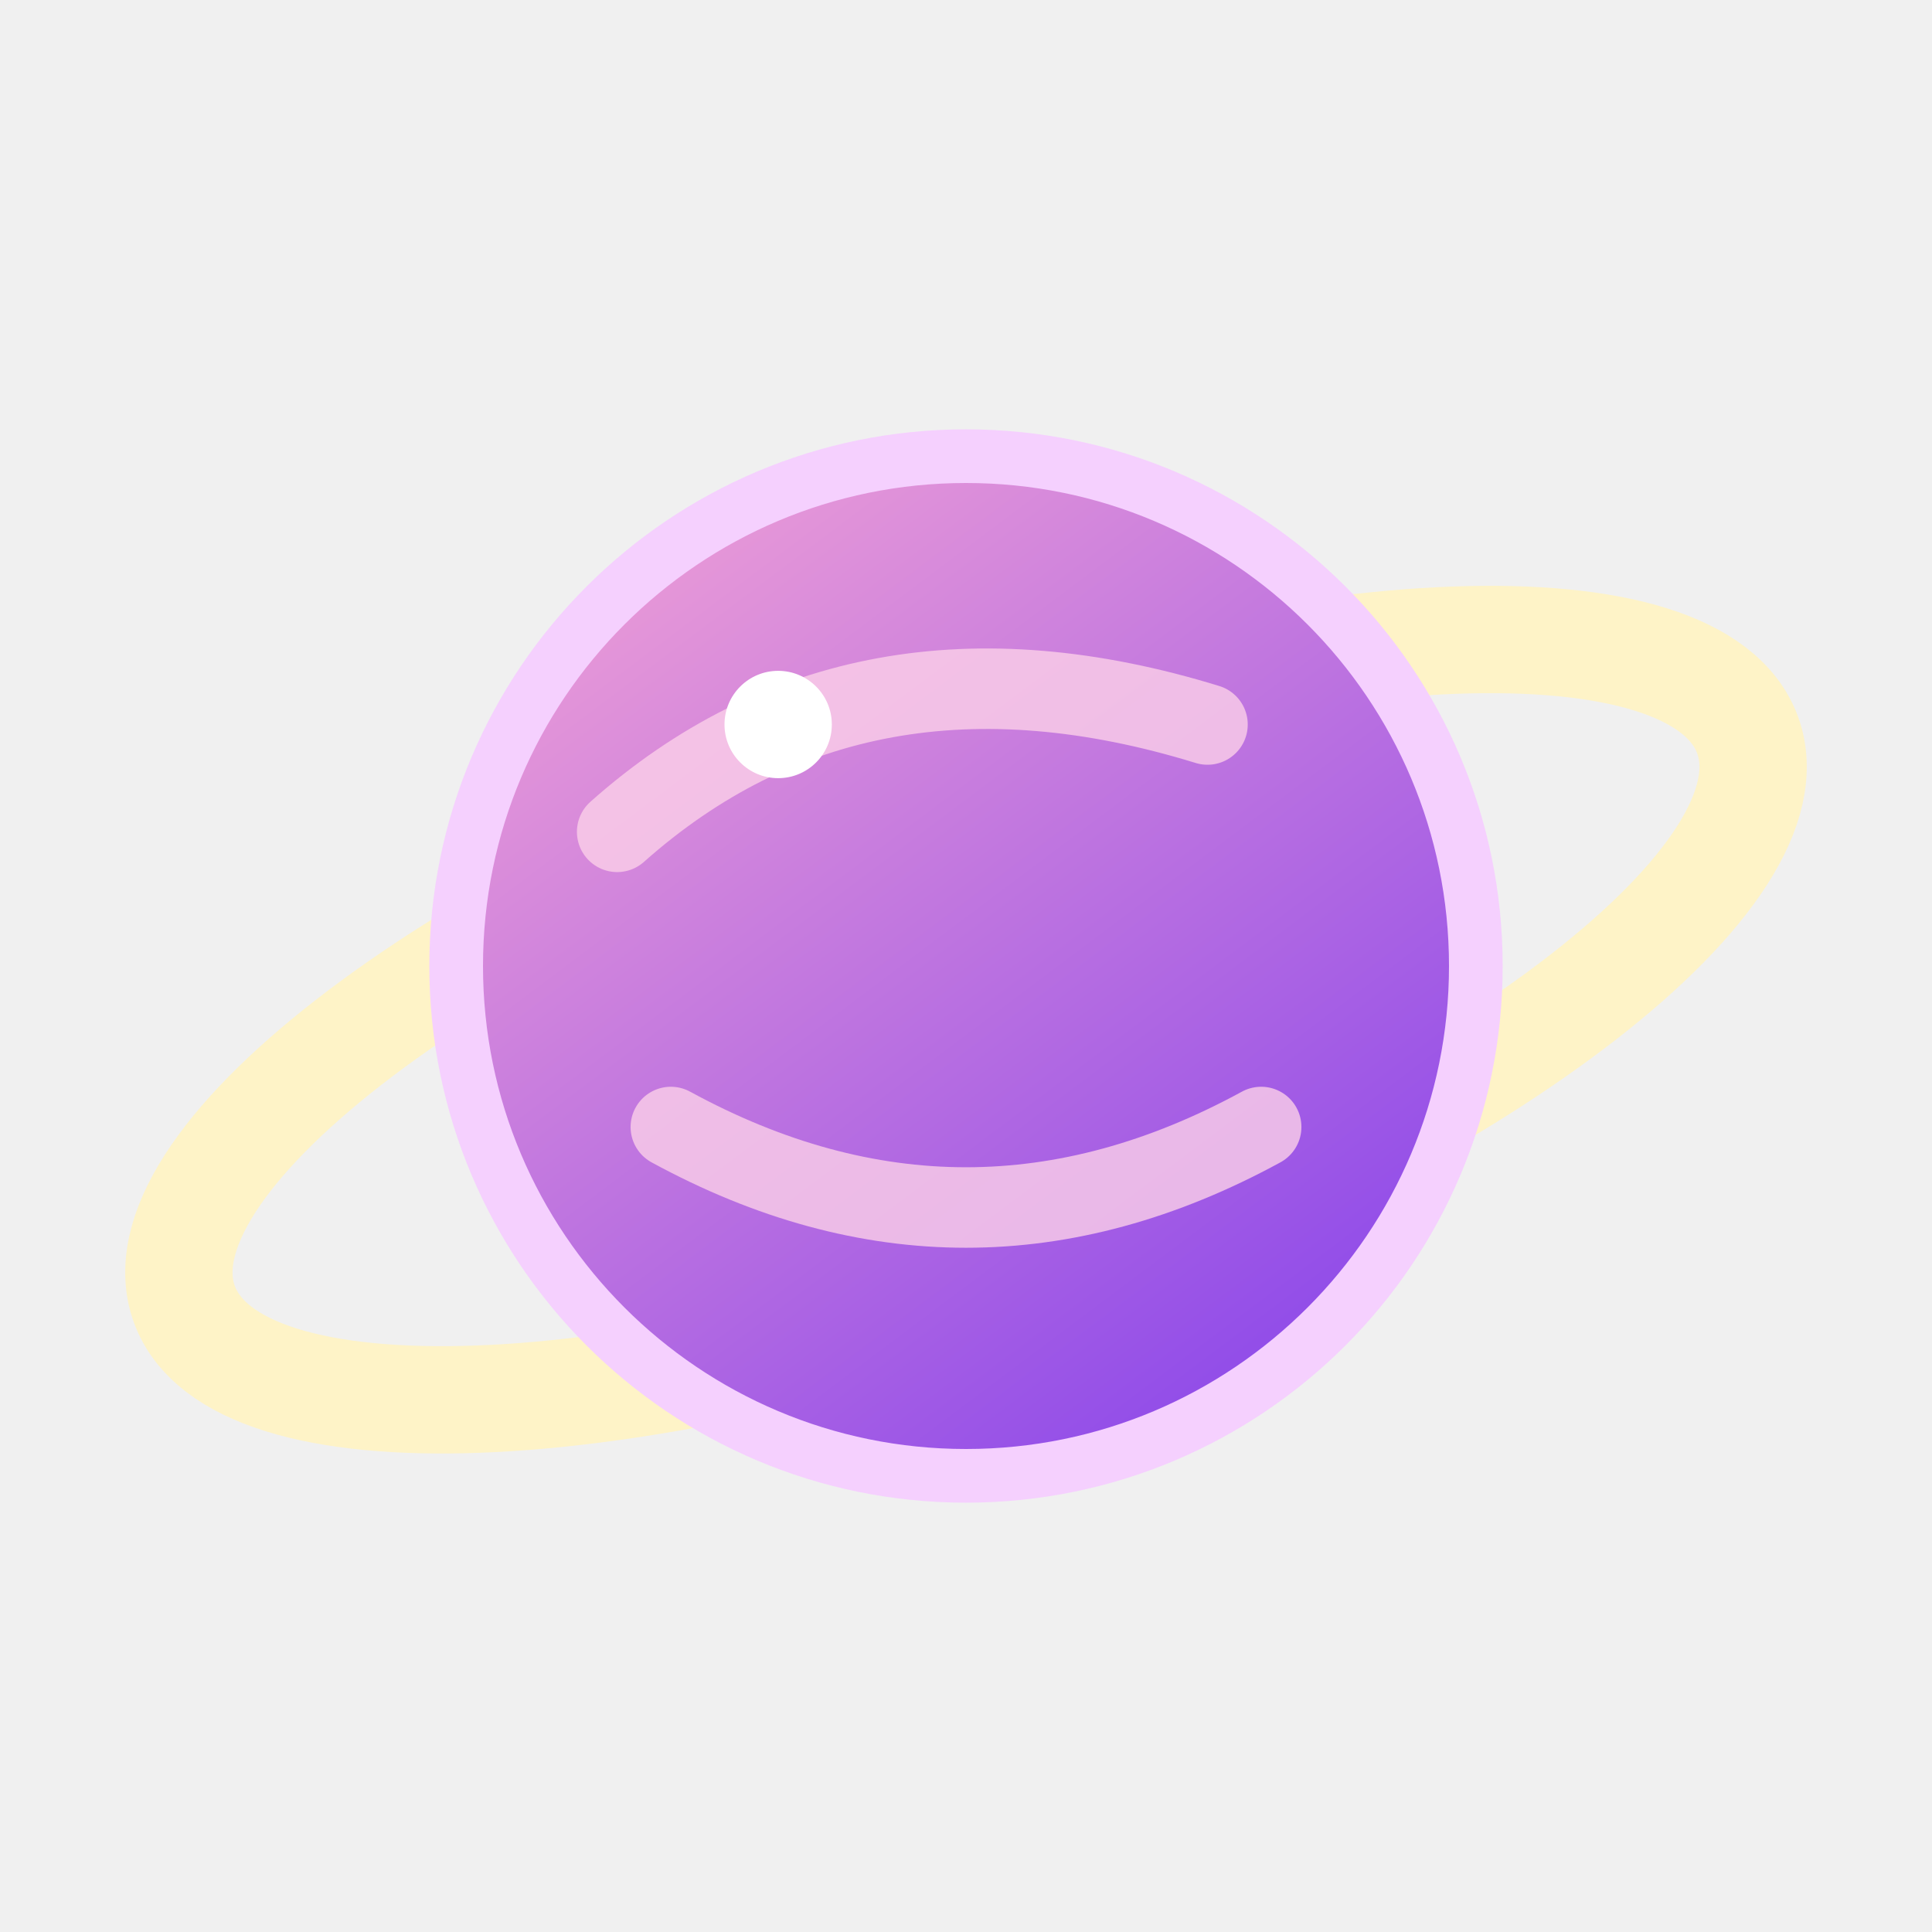
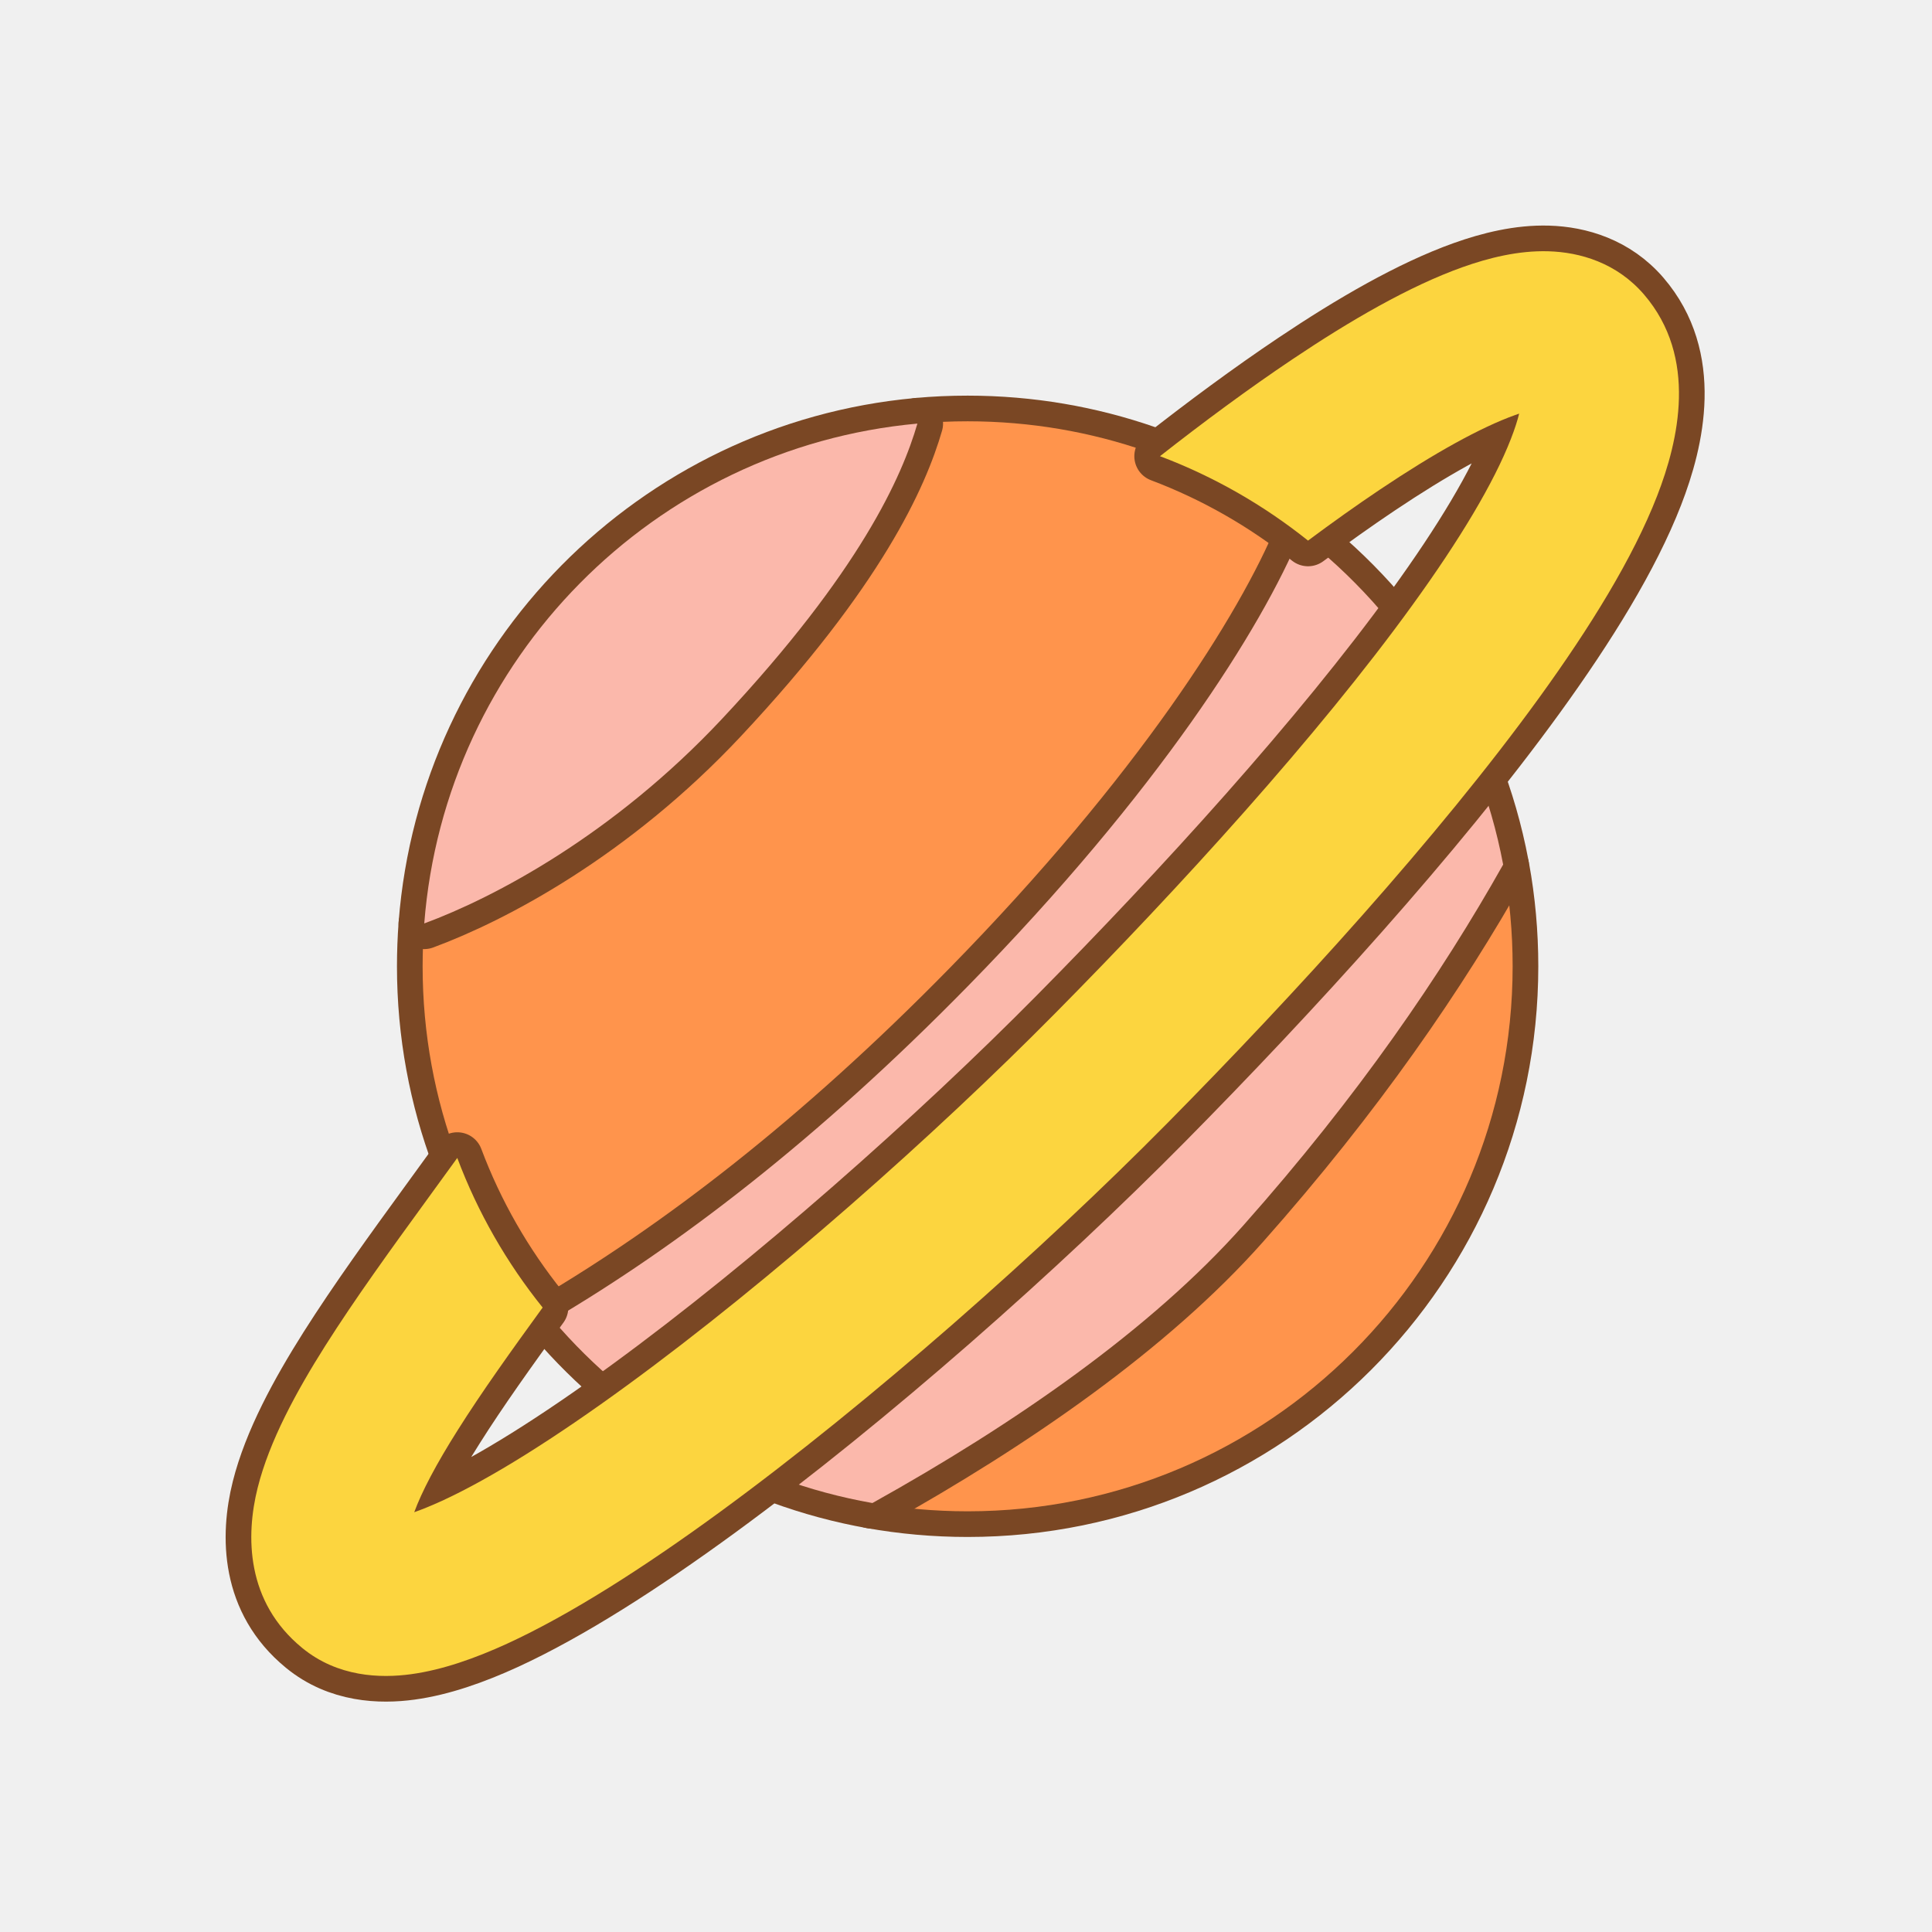
- <svg xmlns="http://www.w3.org/2000/svg" viewBox="0 0 72 72">
-   <defs>
-     <linearGradient id="planet" x1="20" y1="14" x2="53" y2="58" gradientUnits="userSpaceOnUse">
-       <stop stop-color="#f9a8d4" />
-       <stop offset="1" stop-color="#7c3aed" />
-     </linearGradient>
-   </defs>
-   <ellipse cx="36" cy="38" rx="31" ry="10" fill="none" stroke="#fef3c7" stroke-width="4" transform="rotate(-20 36 38)" />
-   <circle cx="36" cy="36" r="19" fill="url(#planet)" stroke="#f5d0fe" stroke-width="2" />
-   <path d="M23 31q9-8 22-4M25 42q11 6 22 0" fill="none" stroke="#fbcfe8" stroke-width="3" stroke-linecap="round" opacity=".8" />
-   <circle cx="29" cy="27" r="2" fill="#fff" />
+ <svg xmlns="http://www.w3.org/2000/svg" viewBox="0 0 32 32" fill="none" width="72" height="72">
+   <g stroke="#7a4724" stroke-width="0.85" stroke-linecap="round" stroke-linejoin="round" paint-order="stroke fill">
+     <path d="M25.054 16.005C25.054 20.991 21.013 25.032 16.027 25.032C15.479 25.032 14.943 24.983 14.422 24.89C12.794 23.319 11 22.5 9.169 21.875C7.817 20.296 7 18.246 7 16.005C7 15.771 7.009 15.538 7.026 15.309C8.644 12.303 12.072 8.415 15.202 7.015C15.474 6.99 15.749 6.978 16.027 6.978C18.104 6.978 20.017 7.679 21.542 8.858C22.179 10.447 23.653 13.167 24.907 14.37C25.004 14.9 25.054 15.447 25.054 16.005Z" fill="#FF944C" />
+     <path d="M11.957 11.909C10.156 13.83 8.184 14.868 7.027 15.295C7.368 10.916 10.833 7.414 15.195 7.016C14.943 7.884 14.254 9.457 11.957 11.909Z" fill="#FBB8AB" />
+     <path d="M20.595 20.295C22.499 18.15 23.873 16.139 24.897 14.32C24.479 12.106 23.253 10.178 21.537 8.854C20.9 10.395 19.184 13.118 16.025 16.34C13.528 18.887 11.227 20.637 9.156 21.86C10.488 23.422 12.343 24.524 14.45 24.895C16.805 23.583 19.065 22.018 20.595 20.295Z" fill="#FBB8AB" />
+     <path d="M27.231 4.879C26.779 4.353 26.17 4.177 25.647 4.162C25.151 4.147 24.657 4.271 24.222 4.426C23.347 4.738 22.363 5.309 21.411 5.948C20.686 6.434 19.938 6.987 19.213 7.556C20.107 7.893 20.932 8.368 21.665 8.954C22.067 8.655 22.468 8.369 22.859 8.107C23.757 7.505 24.528 7.077 25.096 6.874C25.119 6.866 25.141 6.859 25.162 6.851C25.135 6.961 25.092 7.098 25.025 7.27C24.745 7.991 24.184 8.932 23.392 10.025C21.823 12.194 19.543 14.694 17.483 16.777C15.487 18.797 12.77 21.206 10.387 22.946C9.188 23.822 8.127 24.489 7.313 24.862C7.139 24.941 6.989 25.002 6.861 25.047C6.986 24.707 7.223 24.253 7.586 23.68C7.978 23.058 8.462 22.381 8.988 21.657C8.394 20.918 7.913 20.083 7.574 19.179C7.43 19.379 7.284 19.58 7.136 19.782L7.065 19.88C6.479 20.685 5.878 21.515 5.387 22.291C4.91 23.046 4.463 23.864 4.268 24.641C4.067 25.442 4.074 26.532 5.005 27.295C5.595 27.779 6.303 27.799 6.808 27.73C7.331 27.659 7.876 27.464 8.396 27.226C9.445 26.745 10.671 25.959 11.921 25.046C14.435 23.209 17.257 20.705 19.333 18.605C21.425 16.487 23.813 13.877 25.498 11.55C26.334 10.395 27.048 9.242 27.448 8.212C27.803 7.298 28.126 5.922 27.231 4.879ZM6.758 25.452C6.759 25.46 6.759 25.464 6.759 25.464C6.758 25.464 6.758 25.461 6.758 25.452Z" fill="#FCD53F" />
+   </g>
</svg>
